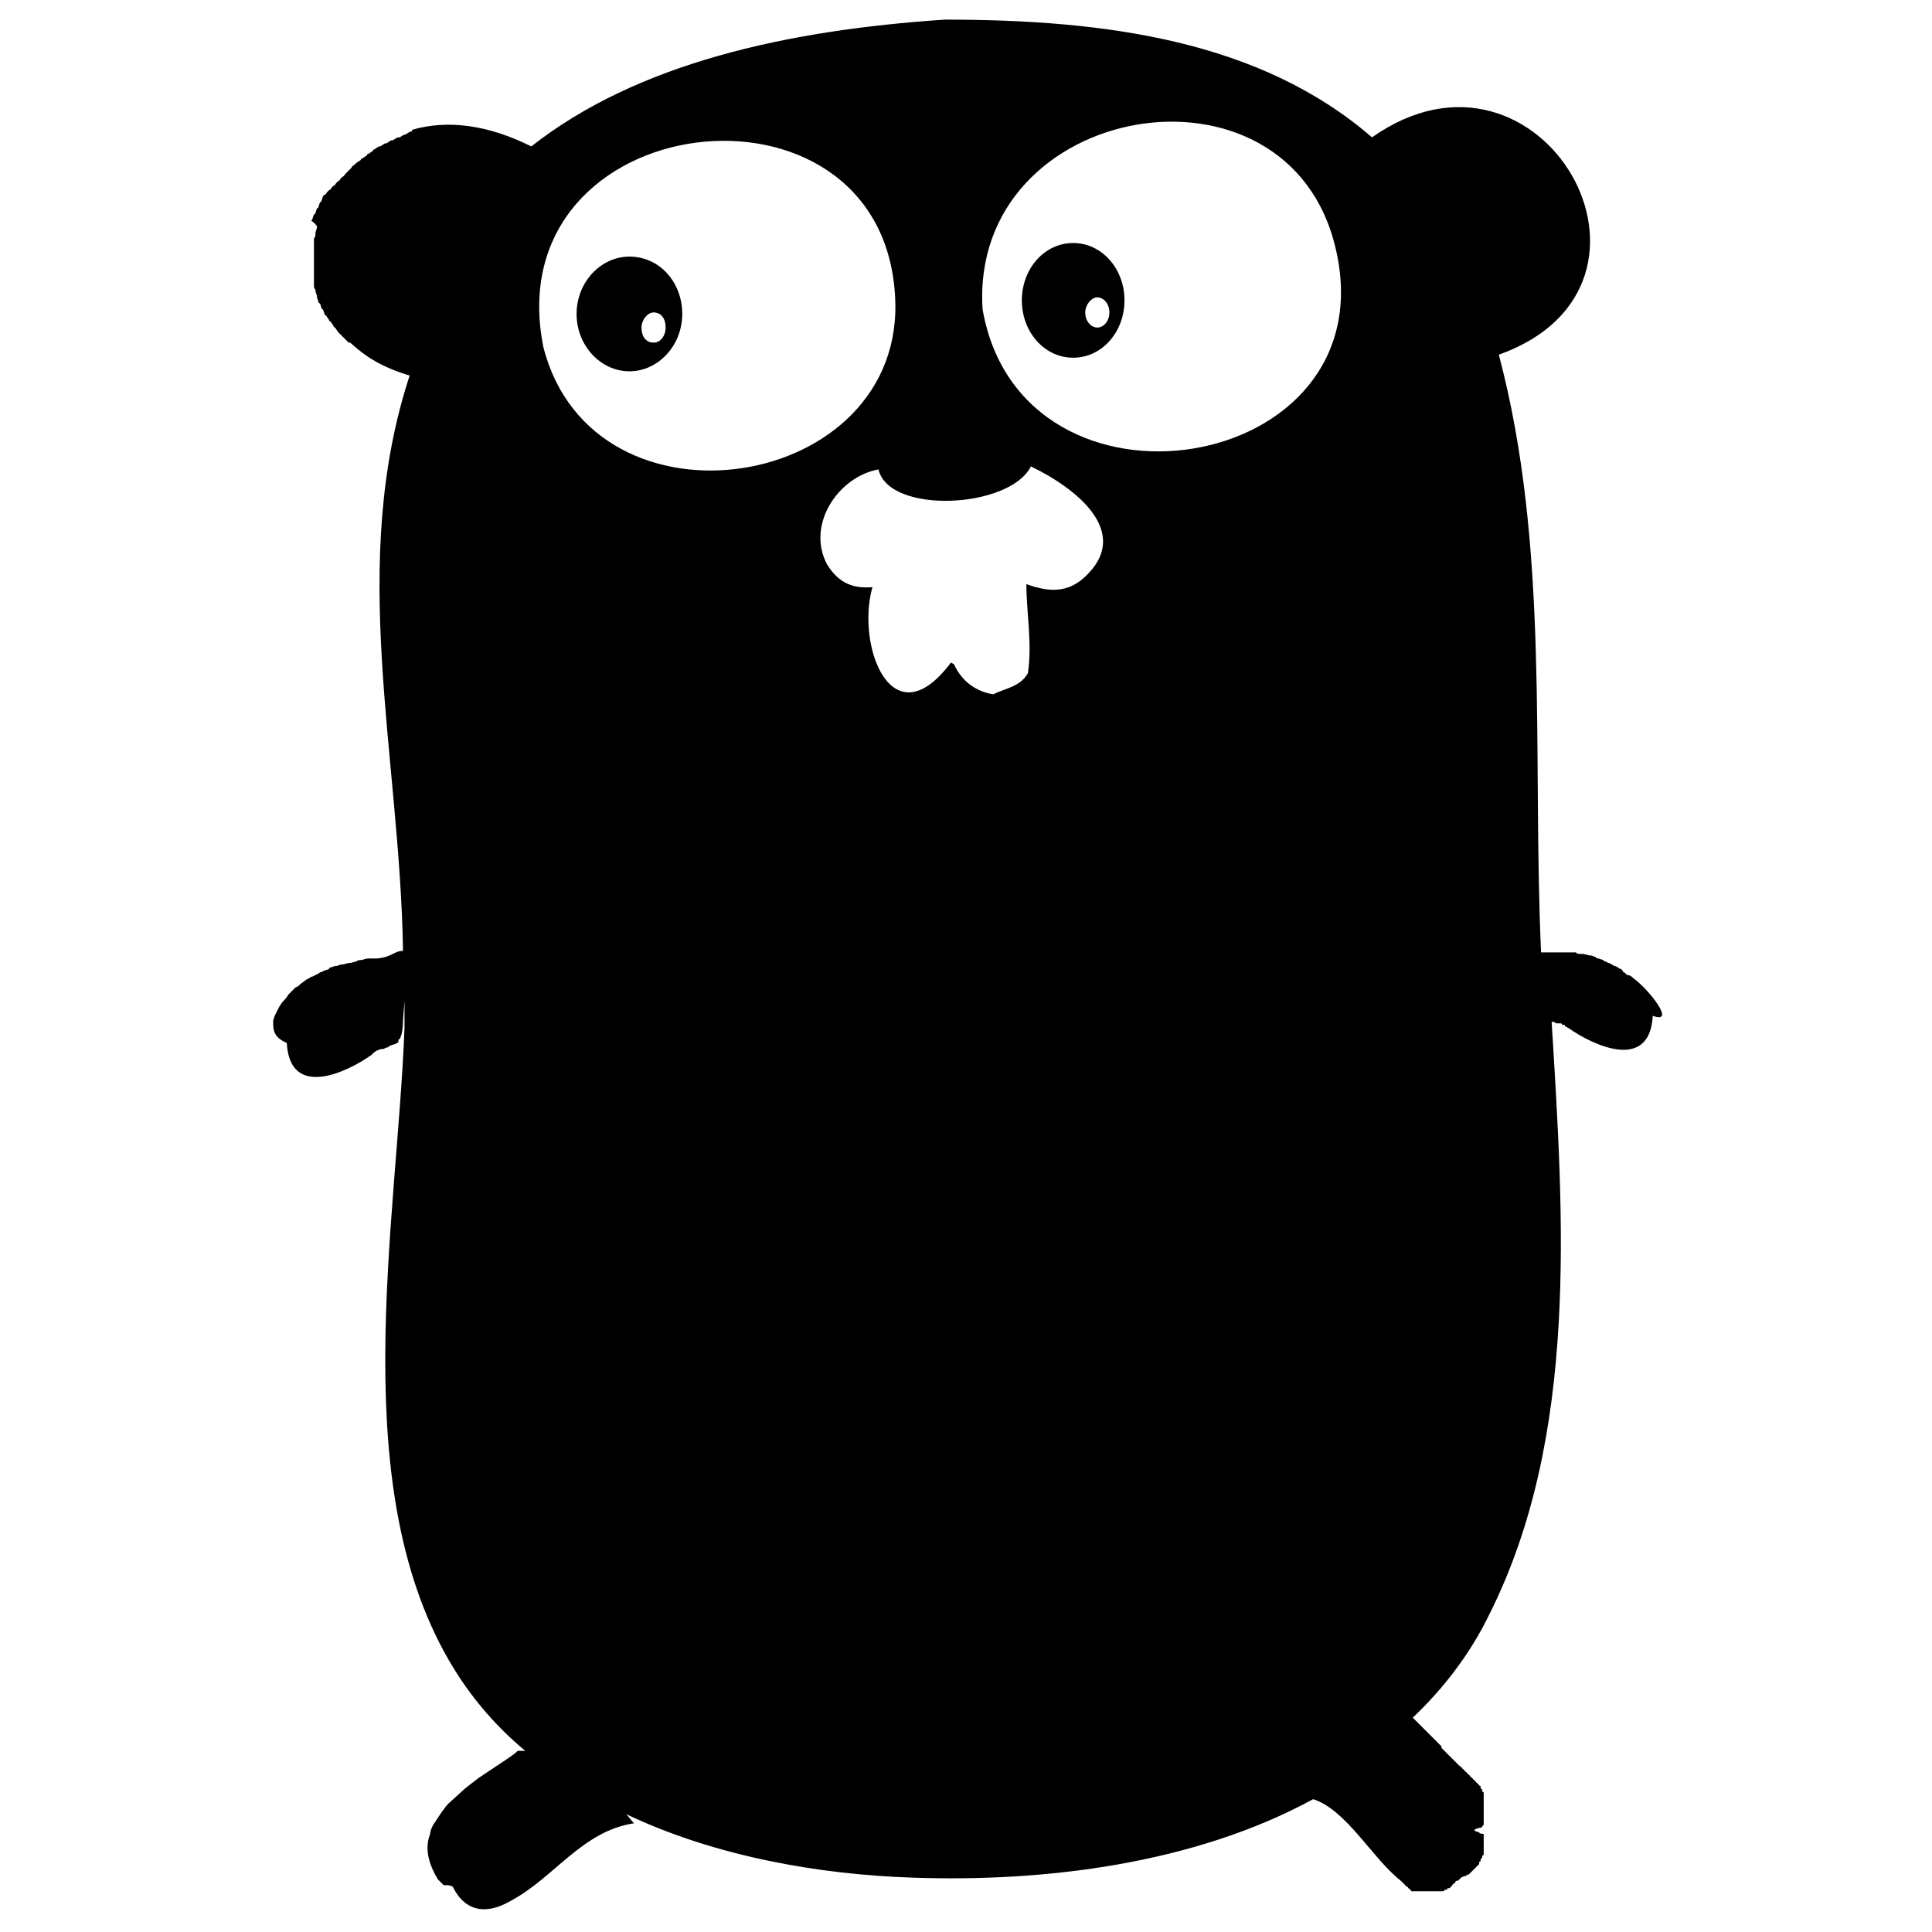
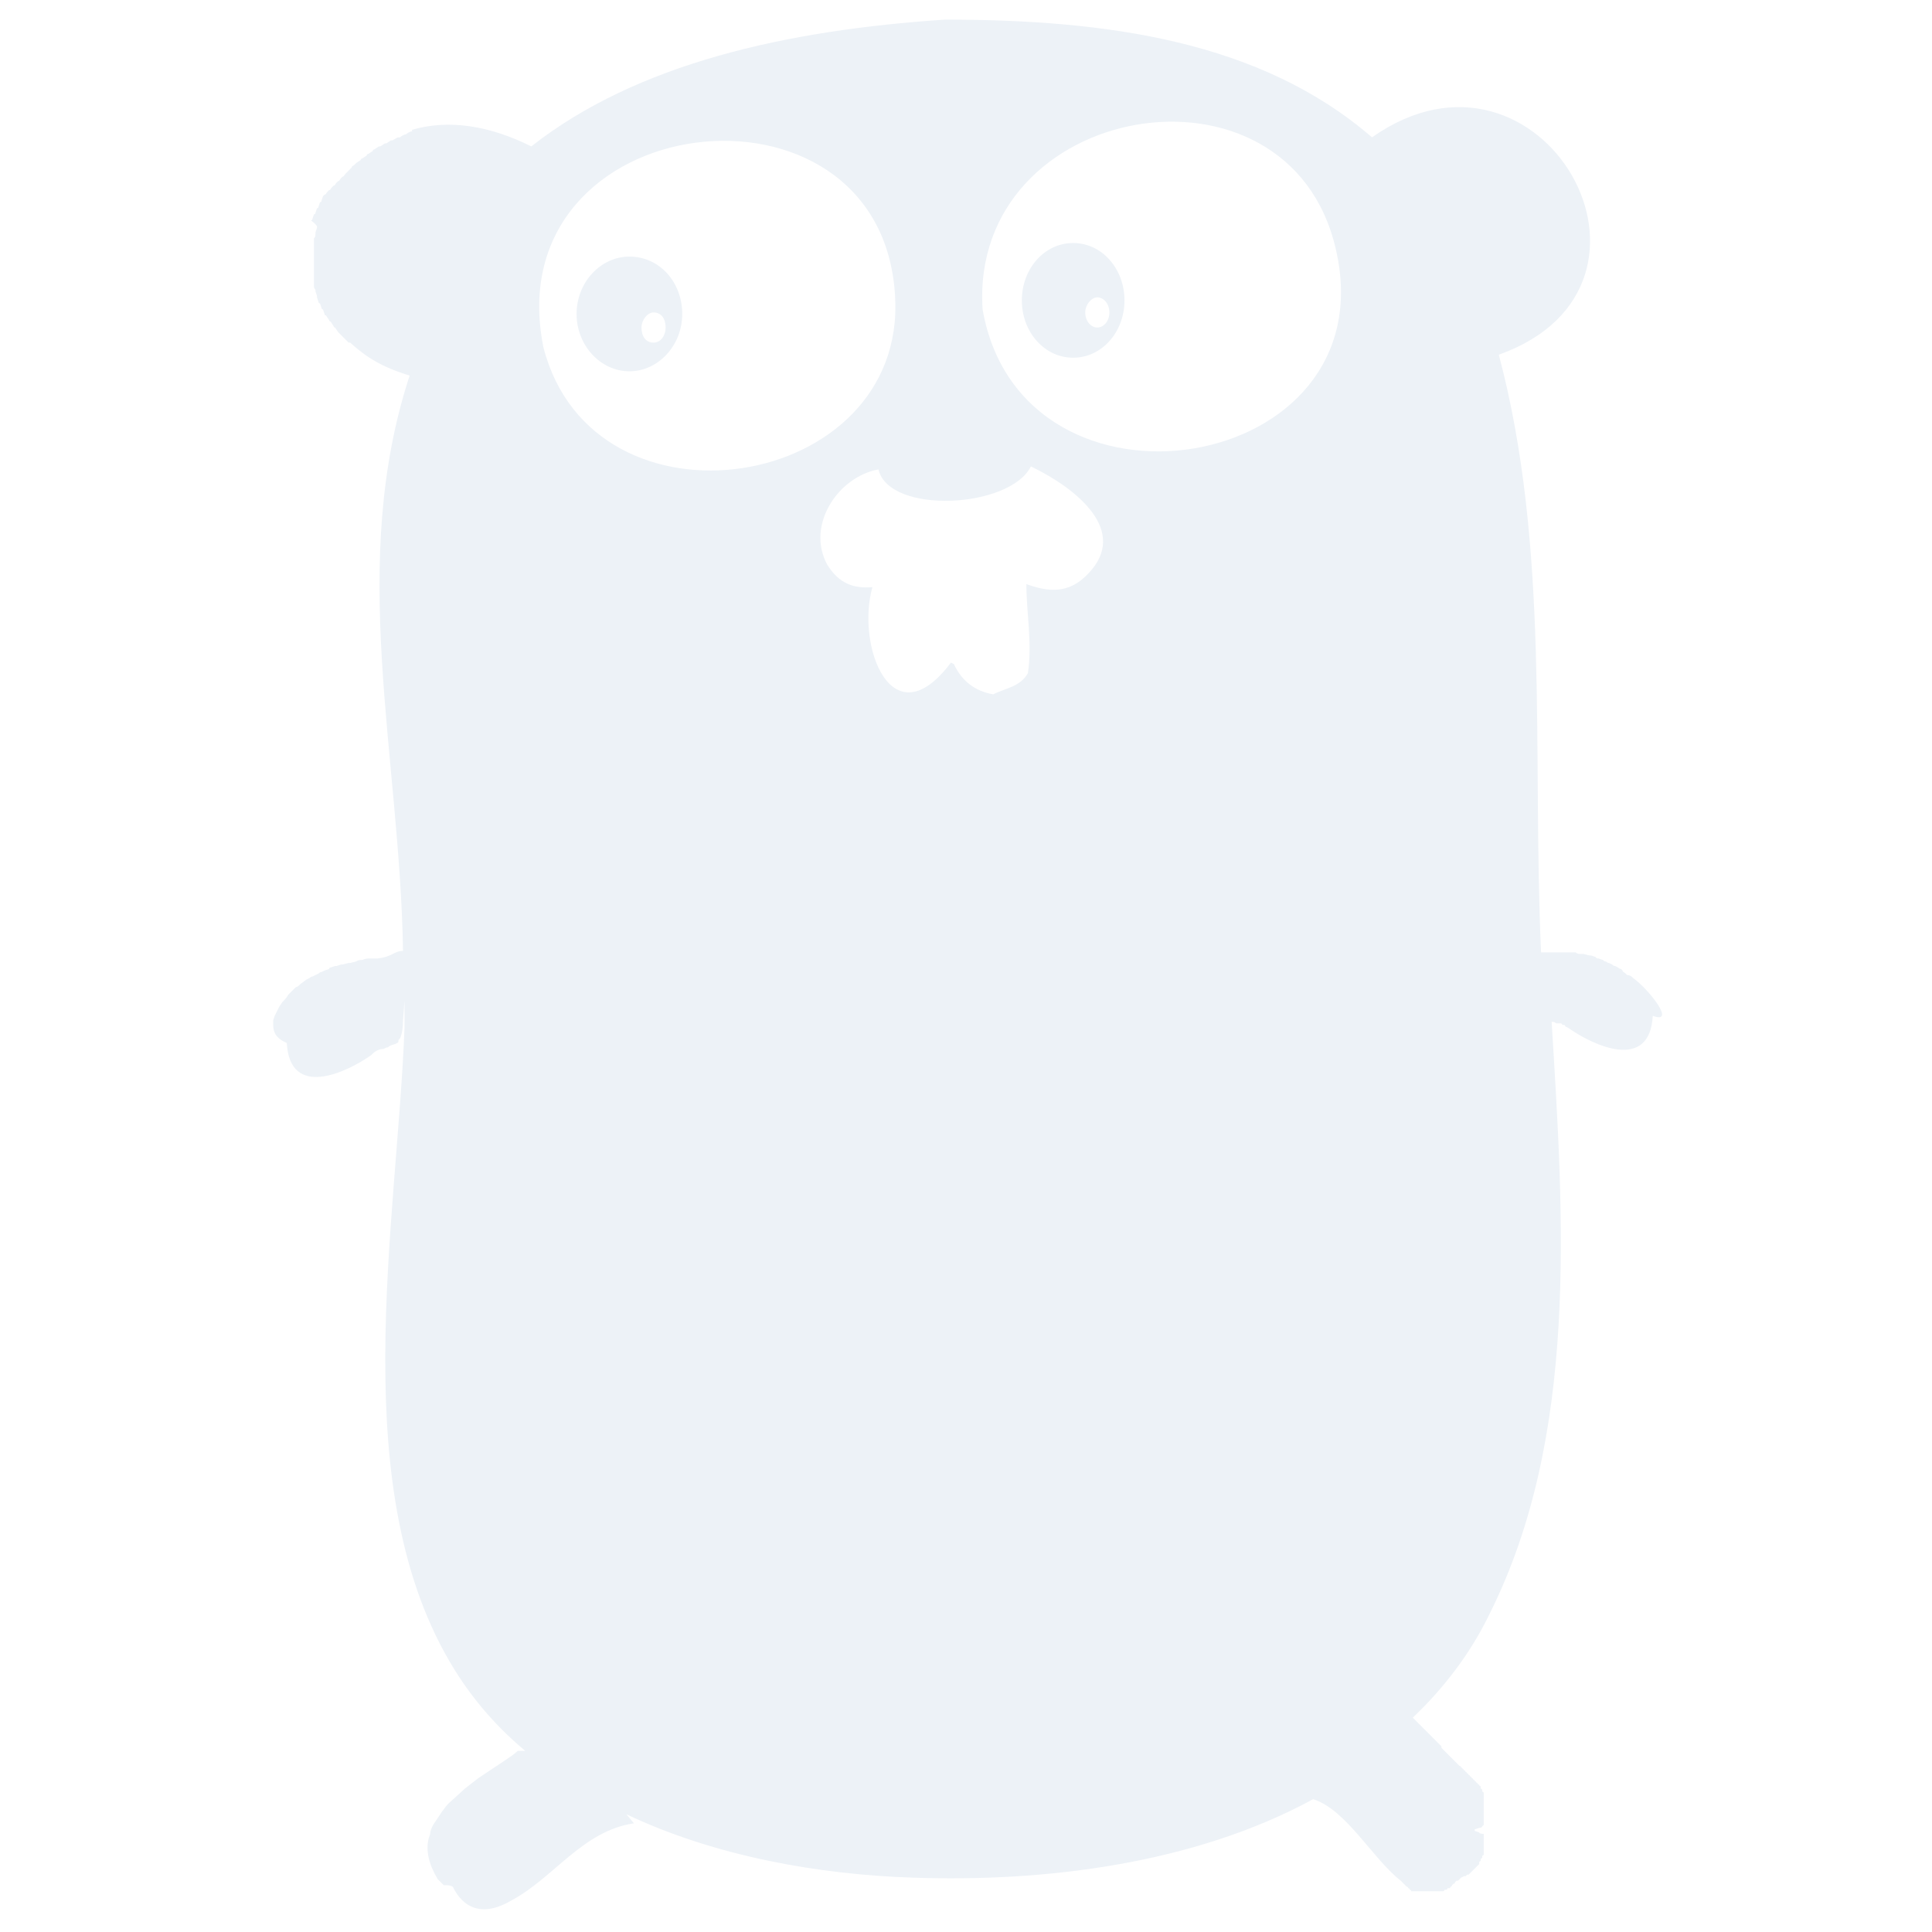
<svg xmlns="http://www.w3.org/2000/svg" viewBox="0 0 128 128">
  <g>
-     <path d="M108.2 64.8c-.1-.1-.2-.2-.4-.2l-.1-.1c-.1-.1-.2-.1-.2-.2l-.1-.1c-.1 0-.2-.1-.2-.1l-.2-.1c-.1 0-.2-.1-.2-.1l-.2-.1c-.1 0-.2-.1-.2-.1-.1 0-.1 0-.2-.1l-.3-.1c-.1 0-.1 0-.2-.1l-.3-.1h-.1l-.4-.1h-.2c-.1 0-.2 0-.3-.1h-2.3c-.6-13.3.6-26.8-2.8-39.6 12.9-4.6 2.8-22.3-8.4-14.4-7.4-6.4-17.6-7.8-28.3-7.8-10.5.7-20.4 2.9-27.4 8.4-2.8-1.4-5.5-1.8-7.9-1.1v.1c-.1 0-.3.1-.4.2-.1 0-.3.1-.4.2h-.1c-.1 0-.2.1-.4.2h-.1l-.3.2h-.1l-.3.2h-.1l-.3.2s-.1 0-.1.1l-.3.2s-.1 0-.1.1l-.3.2s-.1 0-.1.1l-.3.2-.1.1c-.1.1-.2.1-.2.2l-.1.1-.2.2-.1.1c-.1.1-.1.2-.2.2l-.1.1c-.1.1-.1.2-.2.2l-.1.1c-.1.1-.1.2-.2.2l-.1.1c-.1.1-.1.2-.2.2l-.1.1c-.1.1-.1.2-.2.2l-.1.1-.1.3s0 .1-.1.1l-.1.3s0 .1-.1.1l-.1.3s0 .1-.1.1l-.1.3s0 .1-.1.1c.4.3.4.4.4.4v.1l-.1.3v.1c0 .1 0 .2-.1.3v3.1c0 .1 0 .2.1.3v.1l.1.3v.1l.1.3s0 .1.1.1l.1.3s0 .1.1.1l.1.3s0 .1.1.1l.2.3s0 .1.1.1l.2.3s0 .1.1.1l.2.3.1.1.3.3.3.3h.1c1 .9 2 1.6 4 2.2v-.2c-4.2 12.6-.7 25.3-.5 38.3-.6 0-.7.4-1.7.5h-.5c-.1 0-.3 0-.5.1-.1 0-.3 0-.4.1l-.4.1h-.1l-.4.1h-.1l-.3.1h-.1l-.3.1s-.1 0-.1.1l-.3.1-.2.1c-.1 0-.2.1-.2.1l-.2.1-.2.1c-.1 0-.2.1-.2.1l-.2.1-.4.3c-.1.1-.2.2-.3.2l-.4.4-.1.1c-.1.2-.3.4-.4.5l-.2.3-.3.6-.1.3v.3c0 .5.2.9.9 1.2.2 3.7 3.9 2 5.6.8l.1-.1c.2-.2.5-.3.6-.3h.1l.2-.1c.1 0 .1 0 .2-.1.2-.1.4-.1.5-.2.1 0 .1-.1.1-.2l.1-.1c.1-.2.2-.6.2-1.2l.1-1.3v1.8c-.5 13.1-4 30.7 3.3 42.5 1.3 2.1 2.9 3.9 4.7 5.4h-.5c-.2.2-.5.4-.8.6l-.9.6-.3.2-.6.4-.9.7-1.1 1c-.2.2-.3.4-.4.5l-.4.6-.2.3c-.1.2-.2.4-.2.6l-.1.3c-.2.8 0 1.7.6 2.7l.4.4h.2c.1 0 .2 0 .4.1.2.4 1.2 2.5 3.9.9 2.8-1.5 4.7-4.6 8.1-5.1l-.5-.6c5.9 2.8 12.8 4 19 4.2 8.7.3 18.6-.9 26.5-5.2 2.2.7 3.9 3.9 5.8 5.4l.1.1.1.1.1.1.1.1s.1 0 .1.1c0 0 .1 0 .1.1 0 0 .1 0 .1.1h2.1s.1 0 .1-.1h.1s.1 0 .1-.1h.1s.1 0 .1-.1c0 0 .1 0 .1-.1l.1-.1s.1 0 .1-.1l.1-.1h.1l.2-.2.2-.1h.1l.1-.1h.1l.1-.1.1-.1.1-.1.1-.1.1-.1.1-.1.1-.1v-.1s0-.1.1-.1v-.1s0-.1.1-.1v-.1s0-.1.1-.1v-1.4s-.3 0-.3-.1l-.3-.1v-.1l.3-.1s.2 0 .2-.1l.1-.1v-2.1s0-.1-.1-.1v-.1s0-.1-.1-.1v-.1s0-.1-.1-.1c0 0 0-.1-.1-.1 0 0 0-.1-.1-.1 0 0 0-.1-.1-.1 0 0 0-.1-.1-.1 0 0 0-.1-.1-.1 0 0 0-.1-.1-.1 0 0 0-.1-.1-.1 0 0 0-.1-.1-.1 0 0 0-.1-.1-.1 0 0 0-.1-.1-.1 0 0 0-.1-.1-.1 0 0 0-.1-.1-.1 0 0 0-.1-.1-.1l-.1-.1-.1-.1-.1-.1-.1-.1-.1-.1-.1-.1-.1-.1-.1-.1-.1-.1-.1-.1-.1-.1-.1-.1v-.1l-.1-.1-.1-.1-.1-.1-.1-.1-.1-.1-.1-.1-.1-.1-.1-.1-.1-.1-.1-.1-.1-.1-.1-.1-.1-.1-.1-.1-.1-.1-.1-.1-.1-.1-.1-.1-.1-.1c2-1.9 3.8-4.2 5.1-6.9 5.9-11.8 4.9-26.2 4.1-39.2h.1c.1 0 .2.1.2.1h.3s.1 0 .1.1h.1s.1 0 .1.1l.2.1c1.7 1.2 5.4 2.9 5.6-.8 1.6.6-.3-1.8-1.3-2.5zm-72.2-41.8c-3.2-16 22.4-19 23.3-3.4.8 13-20 16.3-23.3 3.4zm36.1 15c-1.3 1.4-2.7 1.2-4.1.7 0 1.9.4 3.9.1 5.9-.5.9-1.5 1-2.3 1.4-1.2-.2-2.1-.9-2.6-2l-.2-.1c-3.9 5.2-6.3-1.1-5.2-5-1.2.1-2.2-.2-3-1.5-1.4-2.6.7-5.8 3.4-6.3.7 3 8.7 2.6 10.1-.2 3.1 1.5 6.5 4.3 3.8 7.1zm-7-17.5c-.9-13.8 20.3-17.5 23.4-4 3.5 15-20.8 18.9-23.4 4zM41.7 17c-1.9 0-3.5 1.7-3.5 3.8 0 2.1 1.6 3.8 3.5 3.8s3.5-1.7 3.5-3.8c0-2.1-1.5-3.8-3.5-3.8zm1.6 5.7c-.5 0-.8-.4-.8-1 0-.5.4-1 .8-1 .5 0 .8.4.8 1 0 .5-.3 1-.8 1zM71.1 16.1c-1.9 0-3.4 1.7-3.4 3.8 0 2.1 1.5 3.8 3.4 3.8s3.4-1.7 3.4-3.8c0-2.1-1.5-3.8-3.4-3.8zm1.6 5.6c-.4 0-.8-.4-.8-1 0-.5.4-1 .8-1s.8.4.8 1-.4 1-.8 1z" />
+     <path fill="#EDF2F7" d="M108.2 64.8c-.1-.1-.2-.2-.4-.2l-.1-.1c-.1-.1-.2-.1-.2-.2l-.1-.1c-.1 0-.2-.1-.2-.1l-.2-.1c-.1 0-.2-.1-.2-.1l-.2-.1c-.1 0-.2-.1-.2-.1-.1 0-.1 0-.2-.1l-.3-.1c-.1 0-.1 0-.2-.1l-.3-.1h-.1l-.4-.1h-.2c-.1 0-.2 0-.3-.1h-2.3c-.6-13.3.6-26.8-2.8-39.6 12.9-4.6 2.8-22.3-8.4-14.4-7.4-6.4-17.6-7.8-28.3-7.8-10.5.7-20.4 2.9-27.4 8.4-2.8-1.4-5.5-1.8-7.9-1.1v.1c-.1 0-.3.1-.4.2-.1 0-.3.1-.4.2h-.1c-.1 0-.2.1-.4.2h-.1l-.3.2h-.1l-.3.2h-.1l-.3.2s-.1 0-.1.1l-.3.2s-.1 0-.1.1l-.3.2s-.1 0-.1.1l-.3.2-.1.1c-.1.1-.2.1-.2.2l-.1.1-.2.2-.1.1c-.1.1-.1.2-.2.2l-.1.1c-.1.1-.1.2-.2.2l-.1.1c-.1.1-.1.2-.2.2l-.1.1c-.1.1-.1.2-.2.2l-.1.1c-.1.1-.1.2-.2.2l-.1.1-.1.3s0 .1-.1.1l-.1.3s0 .1-.1.1l-.1.3s0 .1-.1.1l-.1.3s0 .1-.1.1c.4.3.4.4.4.4v.1l-.1.3v.1c0 .1 0 .2-.1.3v3.1c0 .1 0 .2.1.3v.1l.1.3v.1l.1.3s0 .1.1.1l.1.3s0 .1.1.1l.1.3s0 .1.1.1l.2.3s0 .1.1.1l.2.3s0 .1.1.1l.2.3.1.1.3.3.3.3h.1c1 .9 2 1.6 4 2.2v-.2c-4.2 12.6-.7 25.3-.5 38.3-.6 0-.7.4-1.7.5h-.5c-.1 0-.3 0-.5.1-.1 0-.3 0-.4.1l-.4.1h-.1l-.4.1h-.1l-.3.1h-.1l-.3.1s-.1 0-.1.1l-.3.1-.2.1c-.1 0-.2.1-.2.1l-.2.1-.2.1c-.1 0-.2.1-.2.1l-.2.1-.4.3c-.1.1-.2.2-.3.2l-.4.4-.1.1c-.1.2-.3.4-.4.5l-.2.3-.3.6-.1.3v.3c0 .5.2.9.9 1.2.2 3.7 3.9 2 5.6.8l.1-.1c.2-.2.5-.3.6-.3h.1l.2-.1c.1 0 .1 0 .2-.1.2-.1.4-.1.5-.2.1 0 .1-.1.1-.2l.1-.1c.1-.2.2-.6.2-1.2l.1-1.3v1.8c-.5 13.1-4 30.7 3.3 42.5 1.3 2.1 2.9 3.9 4.7 5.4h-.5c-.2.2-.5.4-.8.6l-.9.6-.3.2-.6.4-.9.7-1.1 1c-.2.2-.3.4-.4.5l-.4.6-.2.3c-.1.2-.2.4-.2.6l-.1.3c-.2.8 0 1.7.6 2.7l.4.4h.2c.1 0 .2 0 .4.1.2.4 1.2 2.5 3.9.9 2.8-1.5 4.7-4.6 8.1-5.1l-.5-.6c5.9 2.8 12.8 4 19 4.2 8.7.3 18.6-.9 26.5-5.2 2.2.7 3.9 3.9 5.8 5.4l.1.1.1.1.1.1.1.1s.1 0 .1.1c0 0 .1 0 .1.1 0 0 .1 0 .1.1h2.1s.1 0 .1-.1h.1s.1 0 .1-.1h.1s.1 0 .1-.1c0 0 .1 0 .1-.1l.1-.1s.1 0 .1-.1l.1-.1h.1l.2-.2.2-.1h.1l.1-.1h.1l.1-.1.1-.1.1-.1.1-.1.1-.1.1-.1.1-.1v-.1s0-.1.1-.1v-.1s0-.1.1-.1v-.1s0-.1.1-.1v-1.4s-.3 0-.3-.1l-.3-.1v-.1l.3-.1s.2 0 .2-.1l.1-.1v-2.1s0-.1-.1-.1v-.1s0-.1-.1-.1v-.1s0-.1-.1-.1c0 0 0-.1-.1-.1 0 0 0-.1-.1-.1 0 0 0-.1-.1-.1 0 0 0-.1-.1-.1 0 0 0-.1-.1-.1 0 0 0-.1-.1-.1 0 0 0-.1-.1-.1 0 0 0-.1-.1-.1 0 0 0-.1-.1-.1 0 0 0-.1-.1-.1 0 0 0-.1-.1-.1 0 0 0-.1-.1-.1 0 0 0-.1-.1-.1l-.1-.1-.1-.1-.1-.1-.1-.1-.1-.1-.1-.1-.1-.1-.1-.1-.1-.1-.1-.1-.1-.1-.1-.1v-.1l-.1-.1-.1-.1-.1-.1-.1-.1-.1-.1-.1-.1-.1-.1-.1-.1-.1-.1-.1-.1-.1-.1-.1-.1-.1-.1-.1-.1-.1-.1-.1-.1-.1-.1-.1-.1-.1-.1c2-1.9 3.8-4.2 5.1-6.9 5.9-11.8 4.9-26.2 4.1-39.2h.1c.1 0 .2.1.2.1h.3s.1 0 .1.1h.1s.1 0 .1.1l.2.1c1.7 1.2 5.4 2.9 5.6-.8 1.6.6-.3-1.8-1.3-2.5zm-72.2-41.8c-3.2-16 22.4-19 23.3-3.4.8 13-20 16.3-23.3 3.4zm36.1 15c-1.3 1.4-2.7 1.2-4.1.7 0 1.9.4 3.9.1 5.9-.5.9-1.5 1-2.3 1.4-1.2-.2-2.1-.9-2.6-2l-.2-.1c-3.9 5.2-6.3-1.1-5.2-5-1.2.1-2.2-.2-3-1.5-1.4-2.6.7-5.8 3.4-6.3.7 3 8.7 2.6 10.1-.2 3.1 1.5 6.5 4.3 3.8 7.1zm-7-17.5c-.9-13.8 20.3-17.5 23.4-4 3.5 15-20.8 18.9-23.4 4zM41.7 17c-1.9 0-3.5 1.7-3.5 3.8 0 2.1 1.6 3.8 3.5 3.8s3.5-1.7 3.5-3.8c0-2.1-1.5-3.8-3.5-3.8zm1.6 5.7c-.5 0-.8-.4-.8-1 0-.5.4-1 .8-1 .5 0 .8.4.8 1 0 .5-.3 1-.8 1zM71.1 16.1c-1.9 0-3.4 1.7-3.4 3.8 0 2.1 1.5 3.8 3.4 3.8s3.4-1.7 3.4-3.8c0-2.1-1.5-3.8-3.4-3.8zm1.6 5.6c-.4 0-.8-.4-.8-1 0-.5.4-1 .8-1s.8.4.8 1-.4 1-.8 1z" />
  </g>
</svg>
